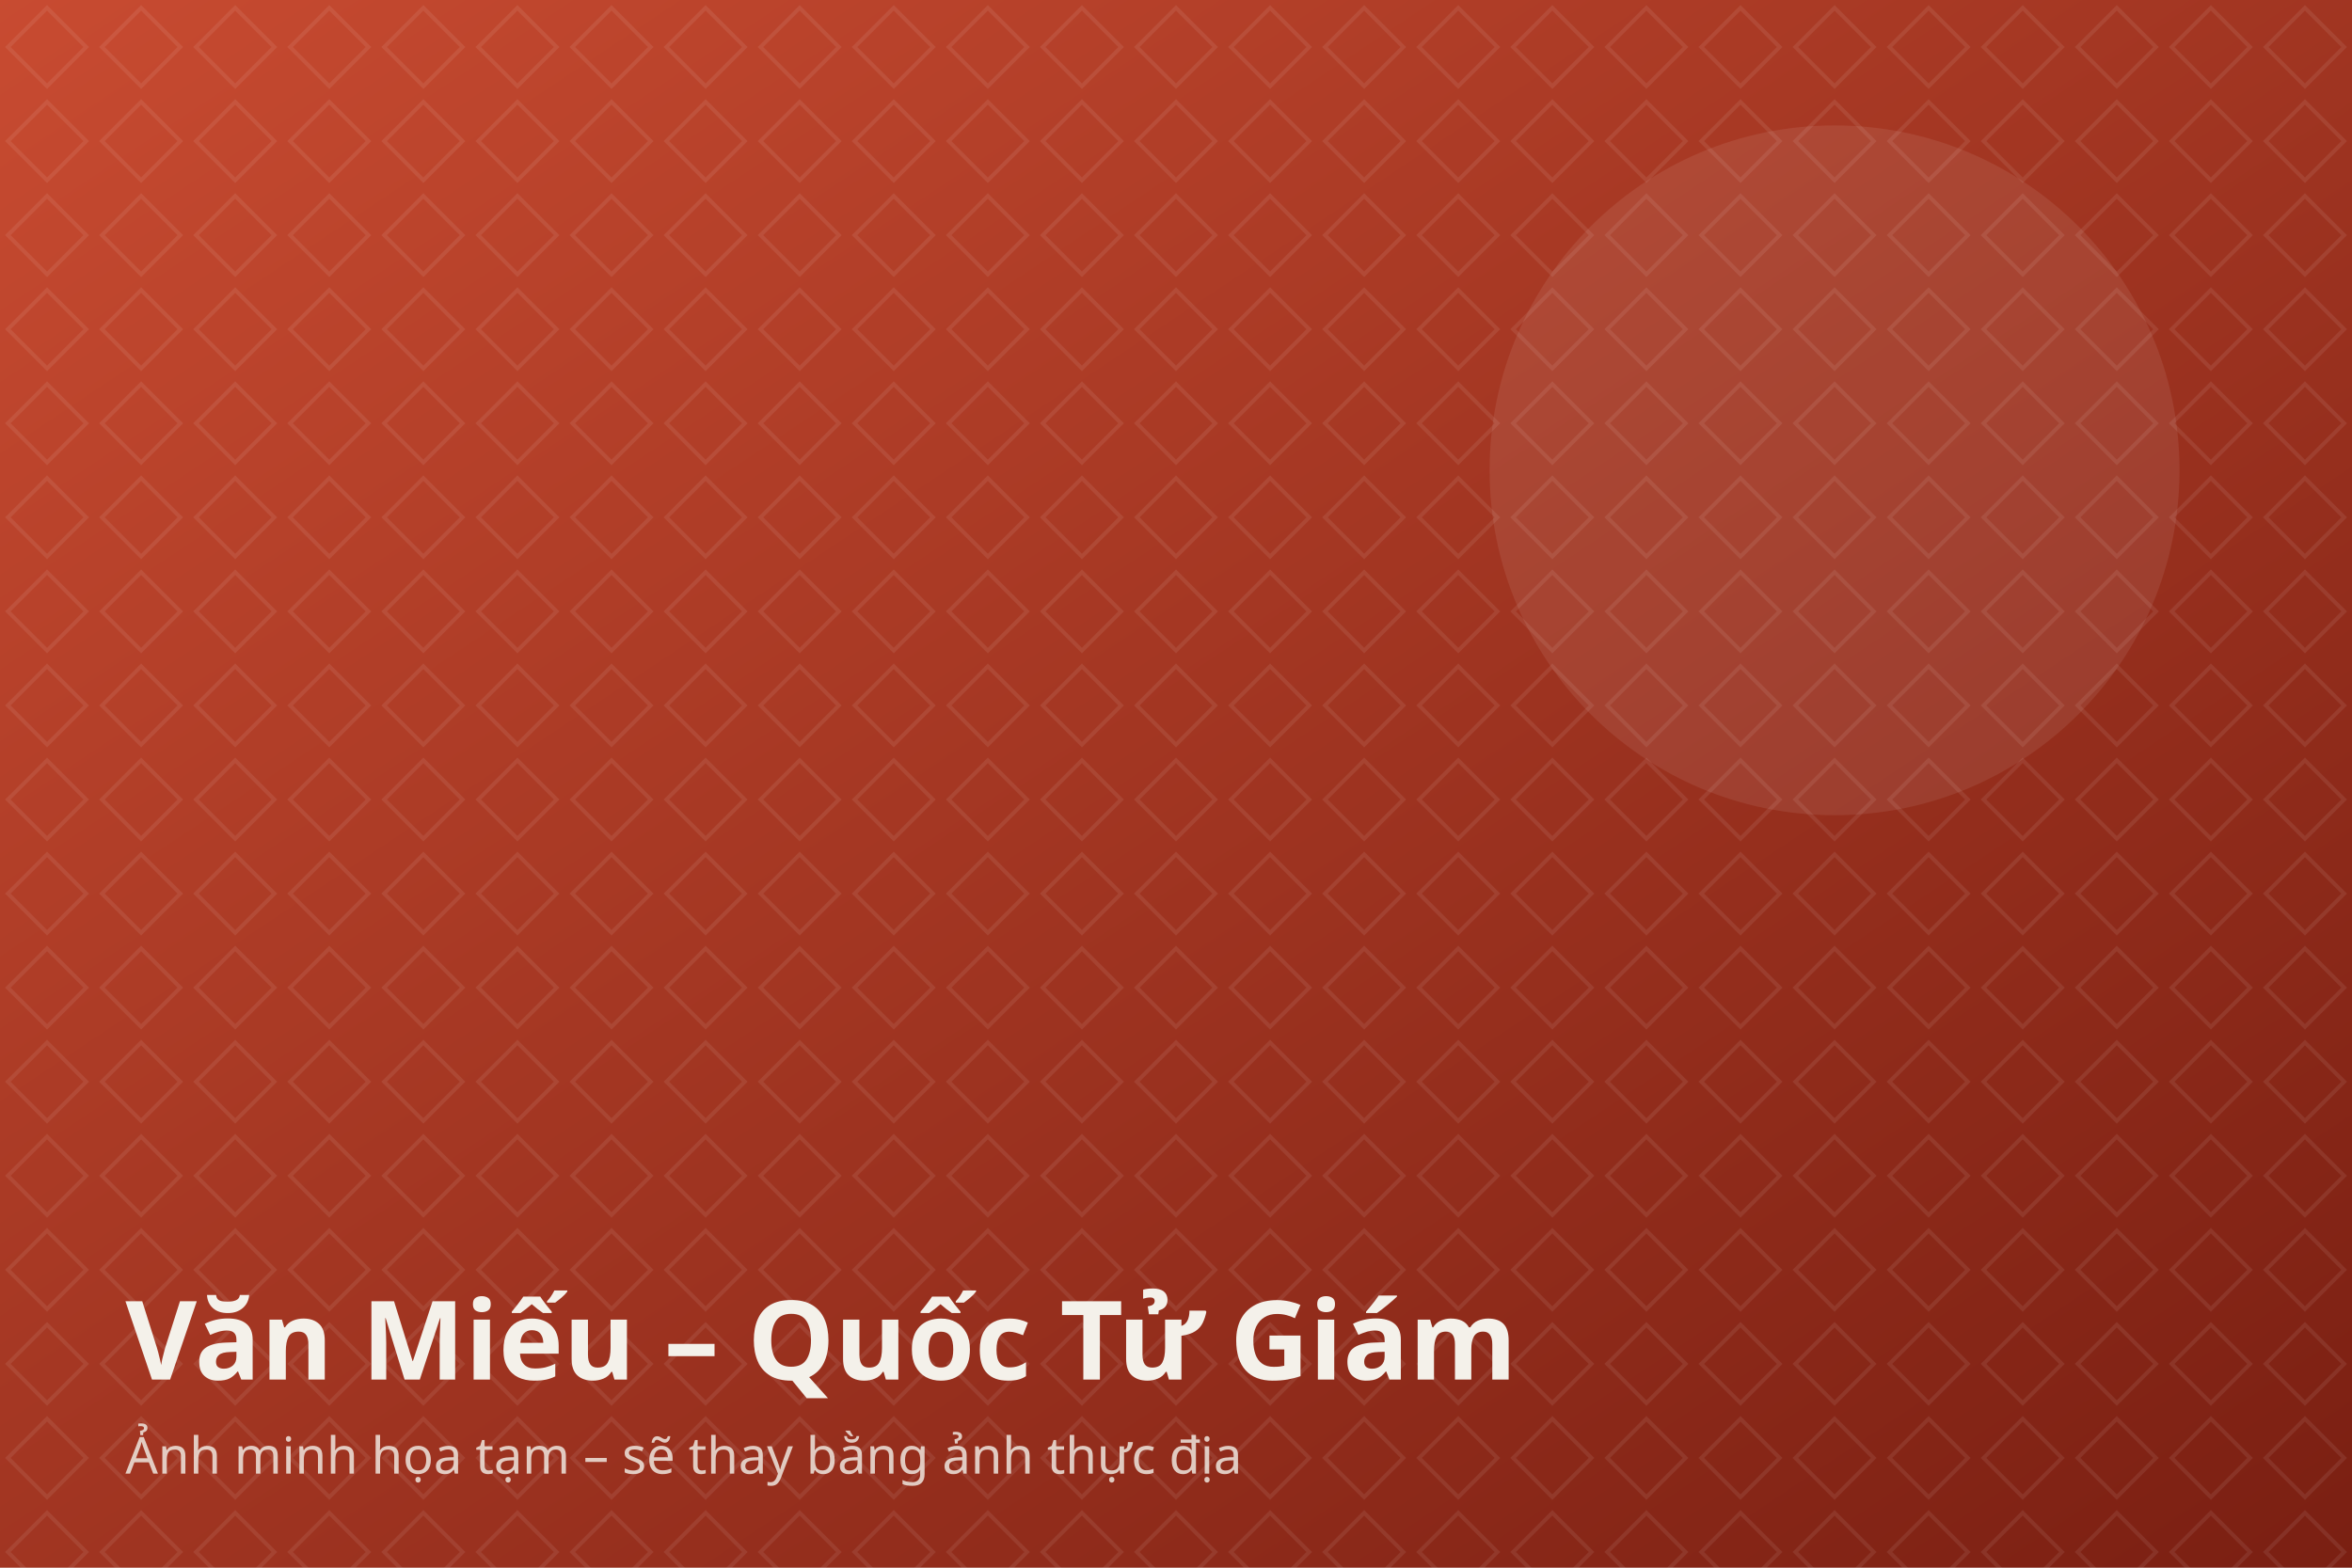
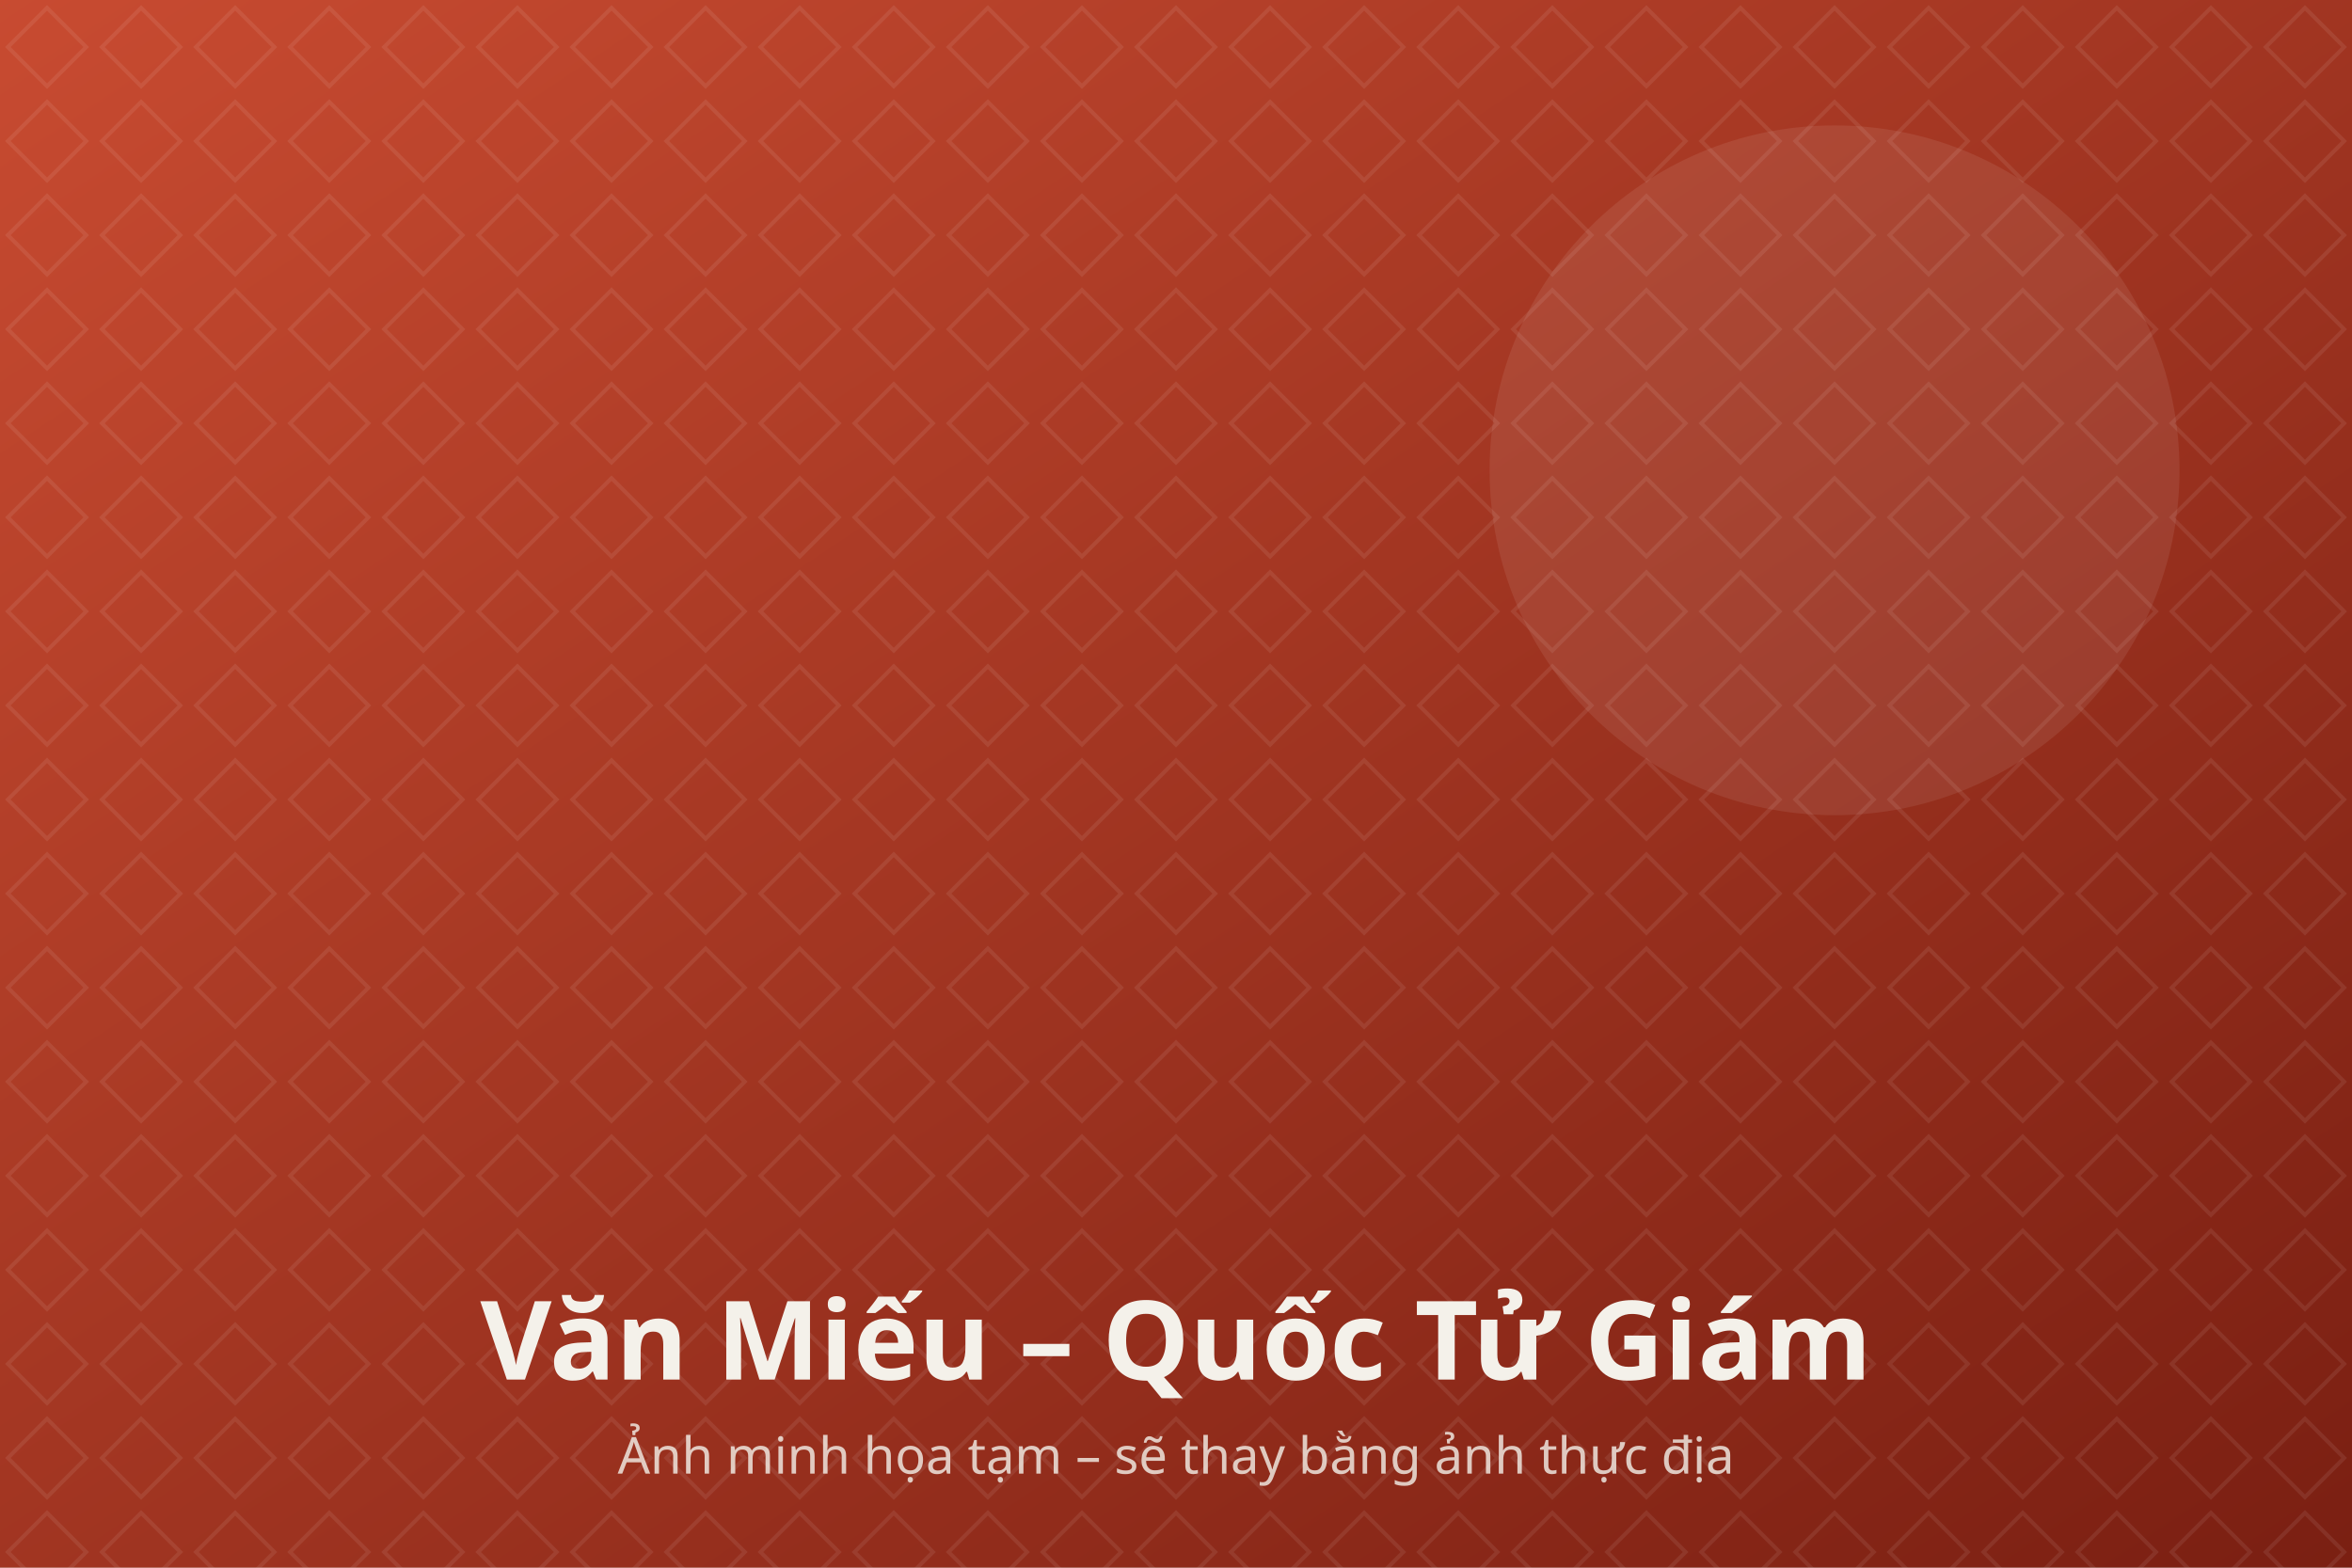
<svg xmlns="http://www.w3.org/2000/svg" viewBox="0 0 1200 800" width="1200" height="800" role="img" aria-label="Văn Miếu – Quốc Tử Giám">
  <defs>
    <linearGradient id="g" x1="0" y1="0" x2="1" y2="1">
      <stop offset="0" stop-color="#C84B31" />
      <stop offset="1" stop-color="#7A1F12" />
    </linearGradient>
    <pattern id="p" width="48" height="48" patternUnits="userSpaceOnUse">
      <path d="M24 4 44 24 24 44 4 24Z" fill="none" stroke="#fff" stroke-opacity=".08" stroke-width="2" />
    </pattern>
  </defs>
  <rect width="1200" height="800" fill="url(#g)" />
  <rect width="1200" height="800" fill="url(#p)" />
  <circle cx="936" cy="240" r="176" fill="#fff" fill-opacity=".08" />
-   <text x="64" y="704" font-family="Be Vietnam Pro, system-ui, sans-serif" font-size="56" font-weight="800" fill="#F4F1EA">Văn Miếu – Quốc Tử Giám</text>
-   <text x="64" y="752" font-family="Be Vietnam Pro, system-ui, sans-serif" font-size="26" fill="#F4F1EA" fill-opacity=".8">Ảnh minh họa tạm – sẽ thay bằng ảnh thực địa</text>
+   <text x="600" y="704" text-anchor="middle" font-family="Be Vietnam Pro, system-ui, sans-serif" font-size="56" font-weight="800" fill="#F4F1EA">Văn Miếu – Quốc Tử Giám</text>
+   <text x="600" y="752" text-anchor="middle" font-family="Be Vietnam Pro, system-ui, sans-serif" font-size="26" fill="#F4F1EA" fill-opacity=".8">Ảnh minh họa tạm – sẽ thay bằng ảnh thực địa</text>
</svg>
